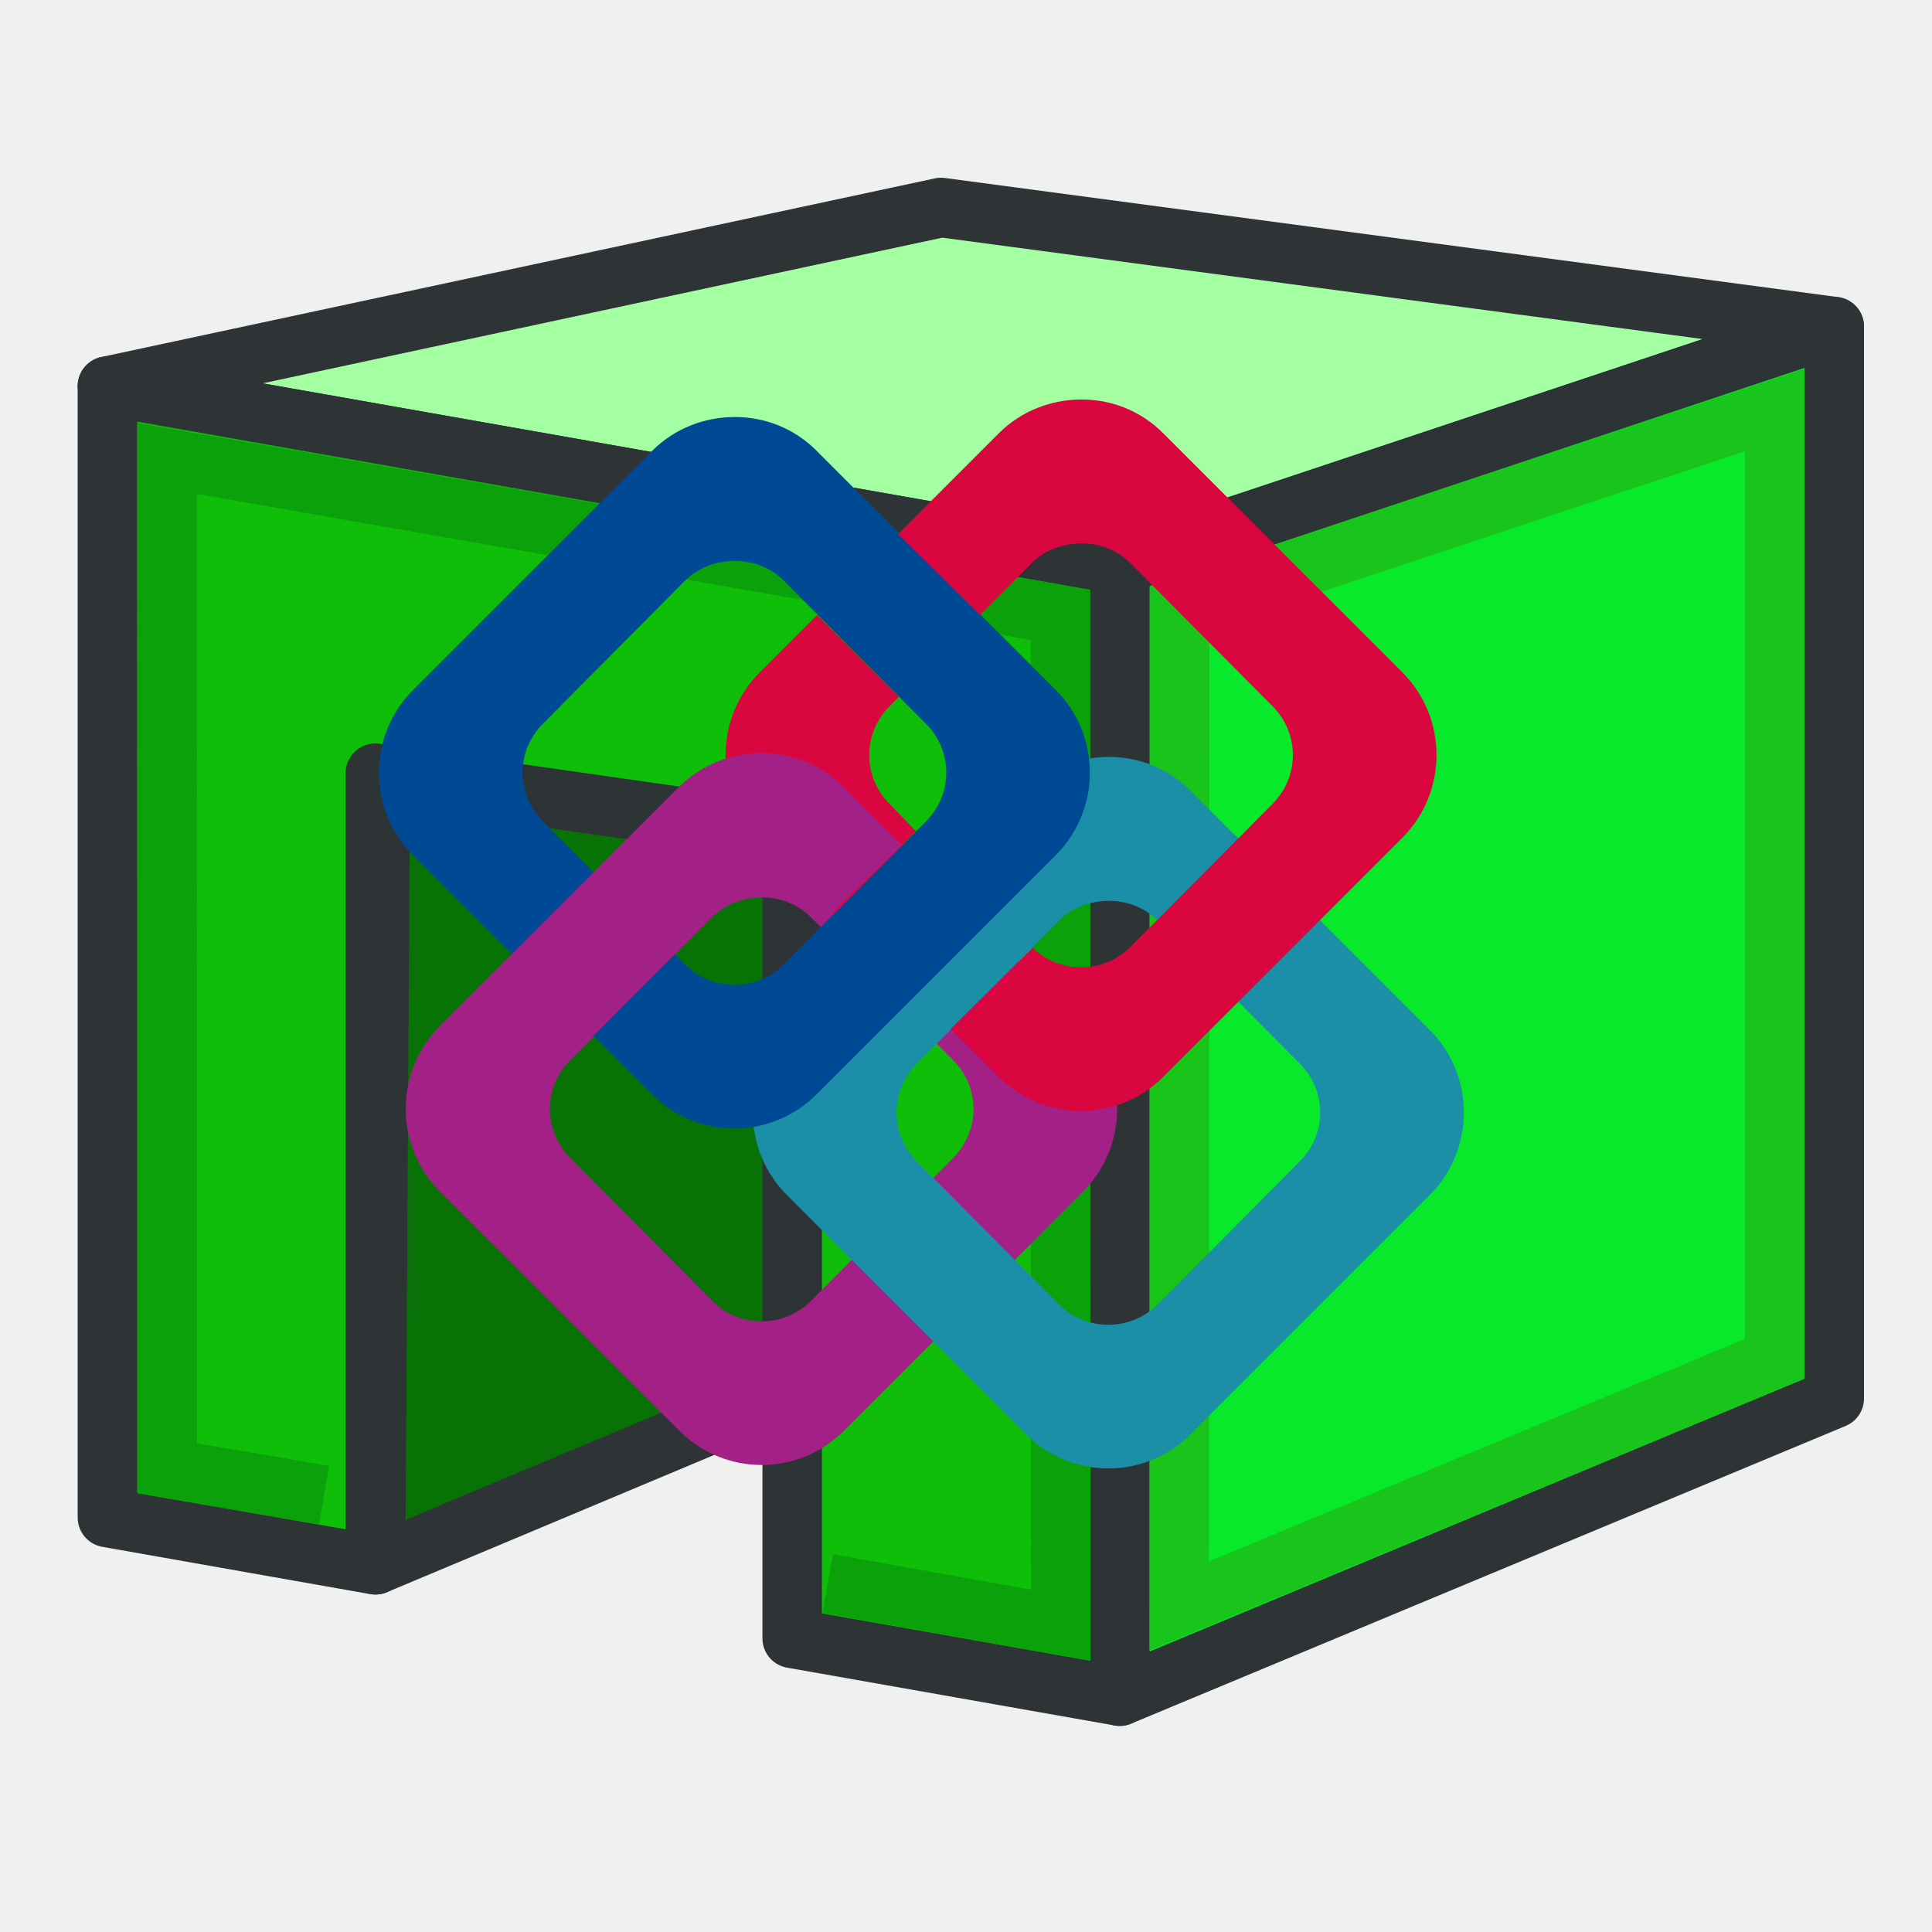
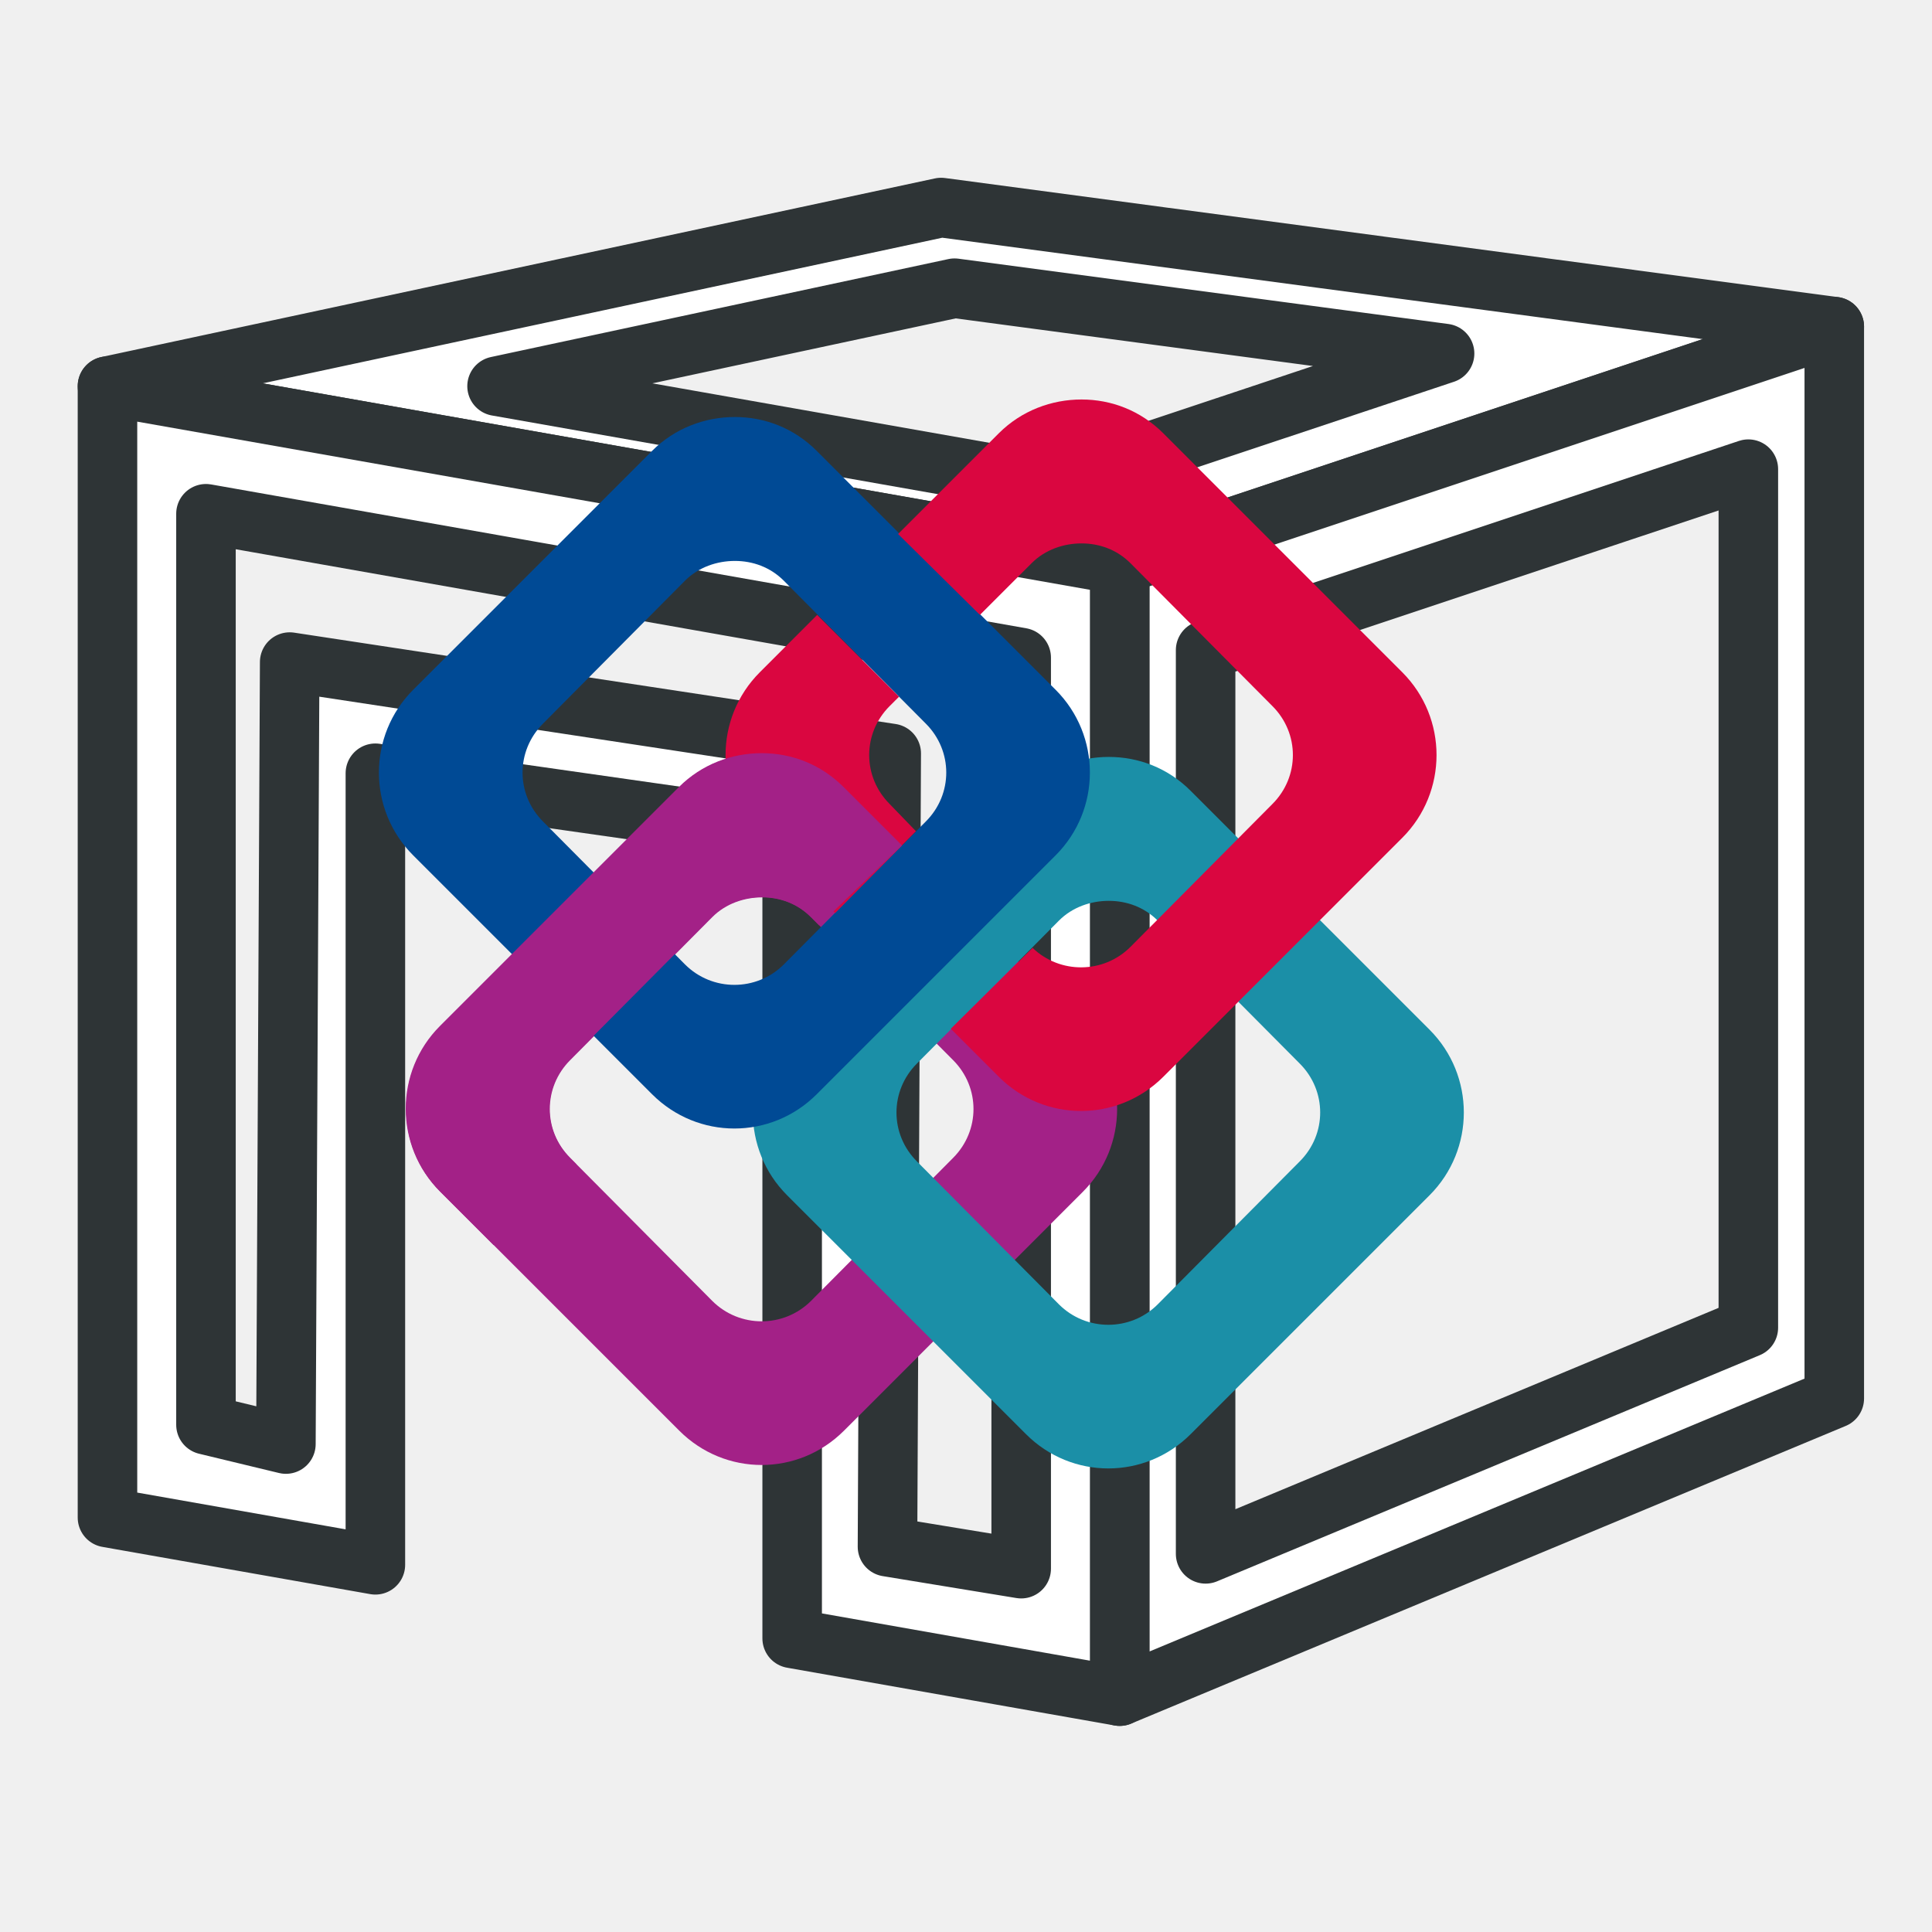
<svg xmlns="http://www.w3.org/2000/svg" xmlns:xlink="http://www.w3.org/1999/xlink" width="48px" height="48px" id="svg4198" version="1.1">
  <defs id="defs4200">
    <linearGradient id="linearGradient15218">
      <stop style="stop-color:#f0f0ef;stop-opacity:1;" offset="0" id="stop15220" />
      <stop id="stop2269" offset="0.599" style="stop-color:#e8e8e8;stop-opacity:1;" />
      <stop id="stop2267" offset="0.828" style="stop-color:#ffffff;stop-opacity:1;" />
      <stop style="stop-color:#d8d8d3;stop-opacity:1;" offset="1" id="stop15222" />
    </linearGradient>
    <linearGradient id="linearGradient2224">
      <stop style="stop-color:#7c7c7c;stop-opacity:1;" offset="0" id="stop2226" />
      <stop style="stop-color:#b8b8b8;stop-opacity:1;" offset="1" id="stop2228" />
    </linearGradient>
    <linearGradient id="linearGradient3864">
      <stop style="stop-color:#71b2f8;stop-opacity:1;" offset="0" id="stop3866" />
      <stop style="stop-color:#002795;stop-opacity:1;" offset="1" id="stop3868" />
    </linearGradient>
    <linearGradient id="linearGradient3682">
      <stop id="stop3684" offset="0" style="stop-color:#ff6d0f;stop-opacity:1;" />
      <stop id="stop3686" offset="1" style="stop-color:#ff1000;stop-opacity:1;" />
    </linearGradient>
    <linearGradient id="linearGradient3864-9">
      <stop id="stop3866-1" offset="0" style="stop-color:#204a87;stop-opacity:1" />
      <stop id="stop3868-1" offset="1" style="stop-color:#729fcf;stop-opacity:1" />
    </linearGradient>
    <linearGradient id="linearGradient3682-0">
      <stop style="stop-color:#a40000;stop-opacity:1" offset="0" id="stop3684-0" />
      <stop style="stop-color:#ef2929;stop-opacity:1" offset="1" id="stop3686-0" />
    </linearGradient>
    <radialGradient xlink:href="#linearGradient3682-0-6" id="radialGradient3817-5-3" gradientUnits="userSpaceOnUse" gradientTransform="matrix(1.236126,0.300017,-0.832328,3.388382,-499.9452,-167.3311)" cx="270.583" cy="33.9" fx="270.583" fy="33.9" r="19.571" />
    <linearGradient id="linearGradient3682-0-6">
      <stop style="stop-color:#ff390f;stop-opacity:1" offset="0" id="stop3684-0-7" />
      <stop style="stop-color:#ff1000;stop-opacity:1;" offset="1" id="stop3686-0-5" />
    </linearGradient>
    <linearGradient id="linearGradient5060">
      <stop id="stop5062" offset="0" style="stop-color:black;stop-opacity:1;" />
      <stop id="stop5064" offset="1" style="stop-color:black;stop-opacity:0;" />
    </linearGradient>
    <linearGradient id="linearGradient5048">
      <stop id="stop5050" offset="0" style="stop-color:black;stop-opacity:0;" />
      <stop style="stop-color:black;stop-opacity:1;" offset="0.5" id="stop5056" />
      <stop id="stop5052" offset="1" style="stop-color:black;stop-opacity:0;" />
    </linearGradient>
    <linearGradient id="linearGradient15662">
      <stop style="stop-color:#ffffff;stop-opacity:1;" offset="0" id="stop15664" />
      <stop style="stop-color:#f8f8f8;stop-opacity:1;" offset="1" id="stop15666" />
    </linearGradient>
    <radialGradient gradientUnits="userSpaceOnUse" fy="64.568" fx="20.892" r="5.257" cy="64.568" cx="20.892" id="aigrd3">
      <stop id="stop15573" style="stop-color:#F0F0F0" offset="0" />
      <stop id="stop15575" style="stop-color:#9a9a9a;stop-opacity:1;" offset="1" />
    </radialGradient>
    <radialGradient gradientUnits="userSpaceOnUse" fy="114.568" fx="20.892" r="5.256" cy="114.568" cx="20.892" id="aigrd2">
      <stop id="stop15566" style="stop-color:#F0F0F0" offset="0" />
      <stop id="stop15568" style="stop-color:#9a9a9a;stop-opacity:1;" offset="1" />
    </radialGradient>
    <linearGradient id="linearGradient269">
      <stop style="stop-color:#a3a3a3;stop-opacity:1;" offset="0" id="stop270" />
      <stop style="stop-color:#4c4c4c;stop-opacity:1;" offset="1" id="stop271" />
    </linearGradient>
    <linearGradient id="linearGradient259">
      <stop style="stop-color:#fafafa;stop-opacity:1;" offset="0" id="stop260" />
      <stop style="stop-color:#bbbbbb;stop-opacity:1;" offset="1" id="stop261" />
    </linearGradient>
    <radialGradient gradientUnits="userSpaceOnUse" gradientTransform="matrix(1,0,0,0.284916,0,30.08928)" r="15.822" fy="42.078" fx="24.307" cy="42.078" cx="24.307" id="radialGradient4548" xlink:href="#linearGradient5060" />
    <linearGradient gradientTransform="translate(0,-4)" xlink:href="#linearGradient3767" id="linearGradient3773" x1="22.117" y1="55.718" x2="17.329" y2="21.311" gradientUnits="userSpaceOnUse" />
    <linearGradient id="linearGradient3767">
      <stop style="stop-color:#3465a4;stop-opacity:1" offset="0" id="stop3769" />
      <stop style="stop-color:#729fcf;stop-opacity:1" offset="1" id="stop3771" />
    </linearGradient>
    <linearGradient gradientTransform="translate(0,-4)" xlink:href="#linearGradient3777" id="linearGradient3783" x1="53.897" y1="51.18" x2="47.502" y2="21.837" gradientUnits="userSpaceOnUse" />
    <linearGradient id="linearGradient3777">
      <stop style="stop-color:#204a87;stop-opacity:1" offset="0" id="stop3779" />
      <stop style="stop-color:#3465a4;stop-opacity:1" offset="1" id="stop3781" />
    </linearGradient>
    <radialGradient xlink:href="#linearGradient5060" id="radialGradient3800" cx="1" cy="45" fx="1" fy="45" r="41" gradientTransform="matrix(0.9334821,-2.2905276e-8,0,0.2868757,0.06651751,32.09059)" gradientUnits="userSpaceOnUse" />
  </defs>
  <g id="layer1">
    <g id="g942" transform="translate(57.64523,-2.468854)">
-       <path style="fill:#097206;fill-opacity:1;stroke:#2e3436;stroke-width:1.479;stroke-linecap:butt;stroke-linejoin:round;stroke-opacity:1" d="m -30.301,11.367 -0.091,22.459 -17.921,7.517 0.168,-28.228 z" id="path2995-7" />
-       <path style="fill:#a4ffa2;stroke:#2e3436;stroke-width:1.479;stroke-linecap:butt;stroke-linejoin:round;stroke-opacity:1;fill-opacity:1" d="m -54.976,12.063 25.149,4.438 17.753,-5.918 -22.191,-2.959 z" id="path2993-9" />
-       <path style="fill:#08e92b;fill-opacity:1;stroke:#2e3436;stroke-width:1.479;stroke-linecap:butt;stroke-linejoin:round;stroke-opacity:1" d="M -12.074,10.584 V 37.213 L -29.826,44.61 V 16.502 Z" id="path2995-1" />
-       <path id="path3825-2" style="display:inline;overflow:visible;visibility:visible;fill:#0ebe09;fill-opacity:1;fill-rule:evenodd;stroke:#2e3436;stroke-width:1.479;stroke-linecap:butt;stroke-linejoin:round;stroke-miterlimit:4;stroke-dasharray:none;stroke-dashoffset:0;stroke-opacity:1;marker:none;enable-background:accumulate" d="m -54.976,12.063 v 28.108 l 6.657,1.175 V 21.679 l 10.356,1.479 v 20.015 l 8.137,1.436 V 16.502 Z" />
-       <path style="fill:none;stroke:#0ba10b;stroke-width:1.479;stroke-linecap:butt;stroke-linejoin:miter;stroke-opacity:1" d="m -37.08,41.811 5.788,1.035 -0.006,-25.1 -22.197,-3.887 0.006,25.09 3.893,0.668" id="path3765-7" />
-       <path style="fill:none;stroke:#19c51a;stroke-width:1.479;stroke-linecap:butt;stroke-linejoin:miter;stroke-opacity:1" d="m -28.338,17.562 -0.009,24.806 14.795,-6.14 2.66e-4,-23.572 z" id="path3775-0" />
+       <path id="path2993-9" style="fill:#ffffff;stroke:#2e3436;stroke-width:1.479;stroke-linecap:butt;stroke-linejoin:round;stroke-opacity:1;fill-opacity:1;font-variation-settings:normal;opacity:1;vector-effect:none;stroke-miterlimit:4;stroke-dasharray:none;stroke-dashoffset:0;-inkscape-stroke:none;stop-color:#000000;stop-opacity:1" d="M -34.264 7.625 L -54.975 12.063 L -29.827 16.502 L -12.073 10.584 L -34.264 7.625 z M -33.93 9.629 L -21.755 11.252 L -31.495 14.498 L -45.296 12.063 L -33.93 9.629 z " />
+       <path id="path2995-1" style="fill:#ffffff;fill-opacity:1;stroke:#2e3436;stroke-width:1.479;stroke-linecap:butt;stroke-linejoin:round;stroke-opacity:1" d="M -12.073 10.584 L -29.827 16.502 L -29.827 44.609 L -12.073 37.213 L -12.073 10.584 z M -14.208 14.125 L -14.208 35.455 L -27.692 41.074 L -27.692 18.621 L -14.208 14.125 z " />
+       <path id="path3825-2" style="display:inline;overflow:visible;visibility:visible;fill:#ffffff;fill-opacity:1;fill-rule:evenodd;stroke:#2e3436;stroke-width:1.479;stroke-linecap:butt;stroke-linejoin:round;stroke-miterlimit:4;stroke-dasharray:none;stroke-dashoffset:0;stroke-opacity:1;marker:none;enable-background:accumulate" d="M -54.975 12.063 L -54.975 40.172 L -48.319 41.346 L -48.319 21.68 L -37.964 23.158 L -37.964 43.174 L -29.827 44.609 L -29.827 16.502 L -54.975 12.063 z M -52.528 15.233 L -32.274 18.807 L -32.274 41.442 L -35.596 40.897 L -35.503 21.188 L -50.448 18.918 L -50.542 38.346 L -52.528 37.867 L -52.528 15.233 z " />
    </g>
    <g id="layer1-67" transform="matrix(0.481565,0,0,0.481565,7.620975,7.680111)">
      <path style="color:#000000;display:inline;overflow:visible;visibility:visible;fill:#a32187;fill-opacity:1;fill-rule:evenodd;stroke:none;stroke-width:3;marker:none;enable-background:accumulate" d="m 23.493,22.924 c -1.538,0 -3.092,0.568 -4.271,1.747 L 6.896,36.998 c -2.357,2.357 -2.357,6.184 0,8.541 L 19.222,57.865 c 2.357,2.357 6.135,2.357 8.493,0 L 40.041,45.539 c 2.357,-2.357 2.357,-6.184 0,-8.541 L 27.715,24.671 c -1.179,-1.179 -2.684,-1.747 -4.222,-1.747 z m 0,7.425 c 0.917,0 1.821,0.317 2.524,1.019 l 7.328,7.376 c 1.405,1.405 1.405,3.642 0,5.047 l -7.328,7.376 c -1.405,1.405 -3.691,1.405 -5.096,0 l -7.328,-7.376 c -1.405,-1.405 -1.405,-3.642 0,-5.047 l 7.328,-7.376 c 0.702,-0.702 1.655,-1.019 2.572,-1.019 z" id="rect3022-4" />
      <path style="color:#000000;display:inline;overflow:visible;visibility:visible;fill:#1b8fa7;fill-opacity:1;fill-rule:evenodd;stroke:none;stroke-width:3;marker:none;enable-background:accumulate" d="m 41.379,23.103 c -1.538,0 -3.092,0.568 -4.271,1.747 L 24.782,37.176 c -2.357,2.357 -2.357,6.184 0,8.541 l 12.326,12.326 c 2.357,2.357 6.135,2.357 8.493,0 L 57.928,45.717 c 2.357,-2.357 2.357,-6.184 0,-8.541 L 45.601,24.85 C 44.423,23.671 42.917,23.103 41.379,23.103 Z m 0,7.425 c 0.917,0 1.821,0.317 2.524,1.019 l 7.328,7.376 c 1.405,1.405 1.405,3.642 0,5.047 l -7.328,7.376 c -1.405,1.405 -3.691,1.405 -5.096,0 l -7.328,-7.376 c -1.405,-1.405 -1.405,-3.642 0,-5.047 l 7.328,-7.376 c 0.702,-0.702 1.655,-1.019 2.572,-1.019 z" id="rect3022-4-8" />
      <path style="color:#000000;display:inline;overflow:visible;visibility:visible;fill:#004a95;fill-opacity:1;fill-rule:evenodd;stroke:none;stroke-width:3;marker:none;enable-background:accumulate" d="m 22.088,5.566 c -1.538,0 -3.092,0.568 -4.271,1.747 L 5.491,19.639 c -2.357,2.357 -2.357,6.184 0,8.541 l 12.326,12.326 c 2.357,2.357 6.135,2.357 8.493,0 L 38.636,28.18 c 2.357,-2.357 2.357,-6.184 0,-8.541 L 26.31,7.313 C 25.132,6.134 23.626,5.566 22.088,5.566 Z m 0,7.425 c 0.917,0 1.821,0.317 2.524,1.019 l 7.328,7.376 c 1.405,1.405 1.405,3.642 0,5.047 l -7.328,7.376 c -1.405,1.405 -3.691,1.405 -5.096,0 l -7.328,-7.376 c -1.405,-1.405 -1.405,-3.642 0,-5.047 l 7.328,-7.376 c 0.702,-0.702 1.655,-1.019 2.572,-1.019 z" id="rect3022-7" />
      <path style="color:#000000;display:inline;overflow:visible;visibility:visible;fill:#da0640;fill-opacity:1;fill-rule:evenodd;stroke:none;stroke-width:3;marker:none;enable-background:accumulate" d="m 39.972,4.662 c -1.538,0 -3.092,0.568 -4.271,1.747 l -5.193,5.193 4.222,4.173 2.669,-2.669 c 0.702,-0.702 1.655,-1.019 2.572,-1.019 0.917,0 1.821,0.317 2.524,1.019 l 7.328,7.376 c 1.405,1.405 1.405,3.642 0,5.047 l -7.328,7.376 c -1.389,1.389 -3.638,1.405 -5.047,0.049 l -4.222,4.173 2.475,2.475 c 2.357,2.357 6.135,2.357 8.493,0 L 56.52,27.276 c 2.357,-2.357 2.357,-6.184 0,-8.541 L 44.194,6.409 C 43.015,5.23 41.51,4.662 39.972,4.662 Z M 26.335,15.775 23.375,18.735 c -2.357,2.357 -2.357,6.184 0,8.541 l 3.882,3.882 4.173,-4.222 -1.359,-1.407 c -1.405,-1.405 -1.405,-3.642 0,-5.047 l 0.485,-0.485 z" id="rect3022" />
      <path style="color:#000000;display:inline;overflow:visible;visibility:visible;fill:#a32187;fill-opacity:1;fill-rule:evenodd;stroke:none;stroke-width:3;marker:none;enable-background:accumulate" d="m 23.472,22.909 c -1.538,0 -3.092,0.568 -4.271,1.747 L 6.875,36.982 c -2.357,2.357 -2.357,6.184 0,8.541 l 2.766,2.766 4.271,-4.173 -0.34,-0.34 c -1.405,-1.405 -1.405,-3.642 0,-5.047 L 20.9,31.353 c 0.702,-0.702 1.655,-1.019 2.572,-1.019 0.917,0 1.821,0.317 2.524,1.019 l 0.437,0.437 4.271,-4.125 -3.009,-3.009 c -1.179,-1.179 -2.684,-1.747 -4.222,-1.747 z" id="rect3022-4-4" />
    </g>
  </g>
</svg>
